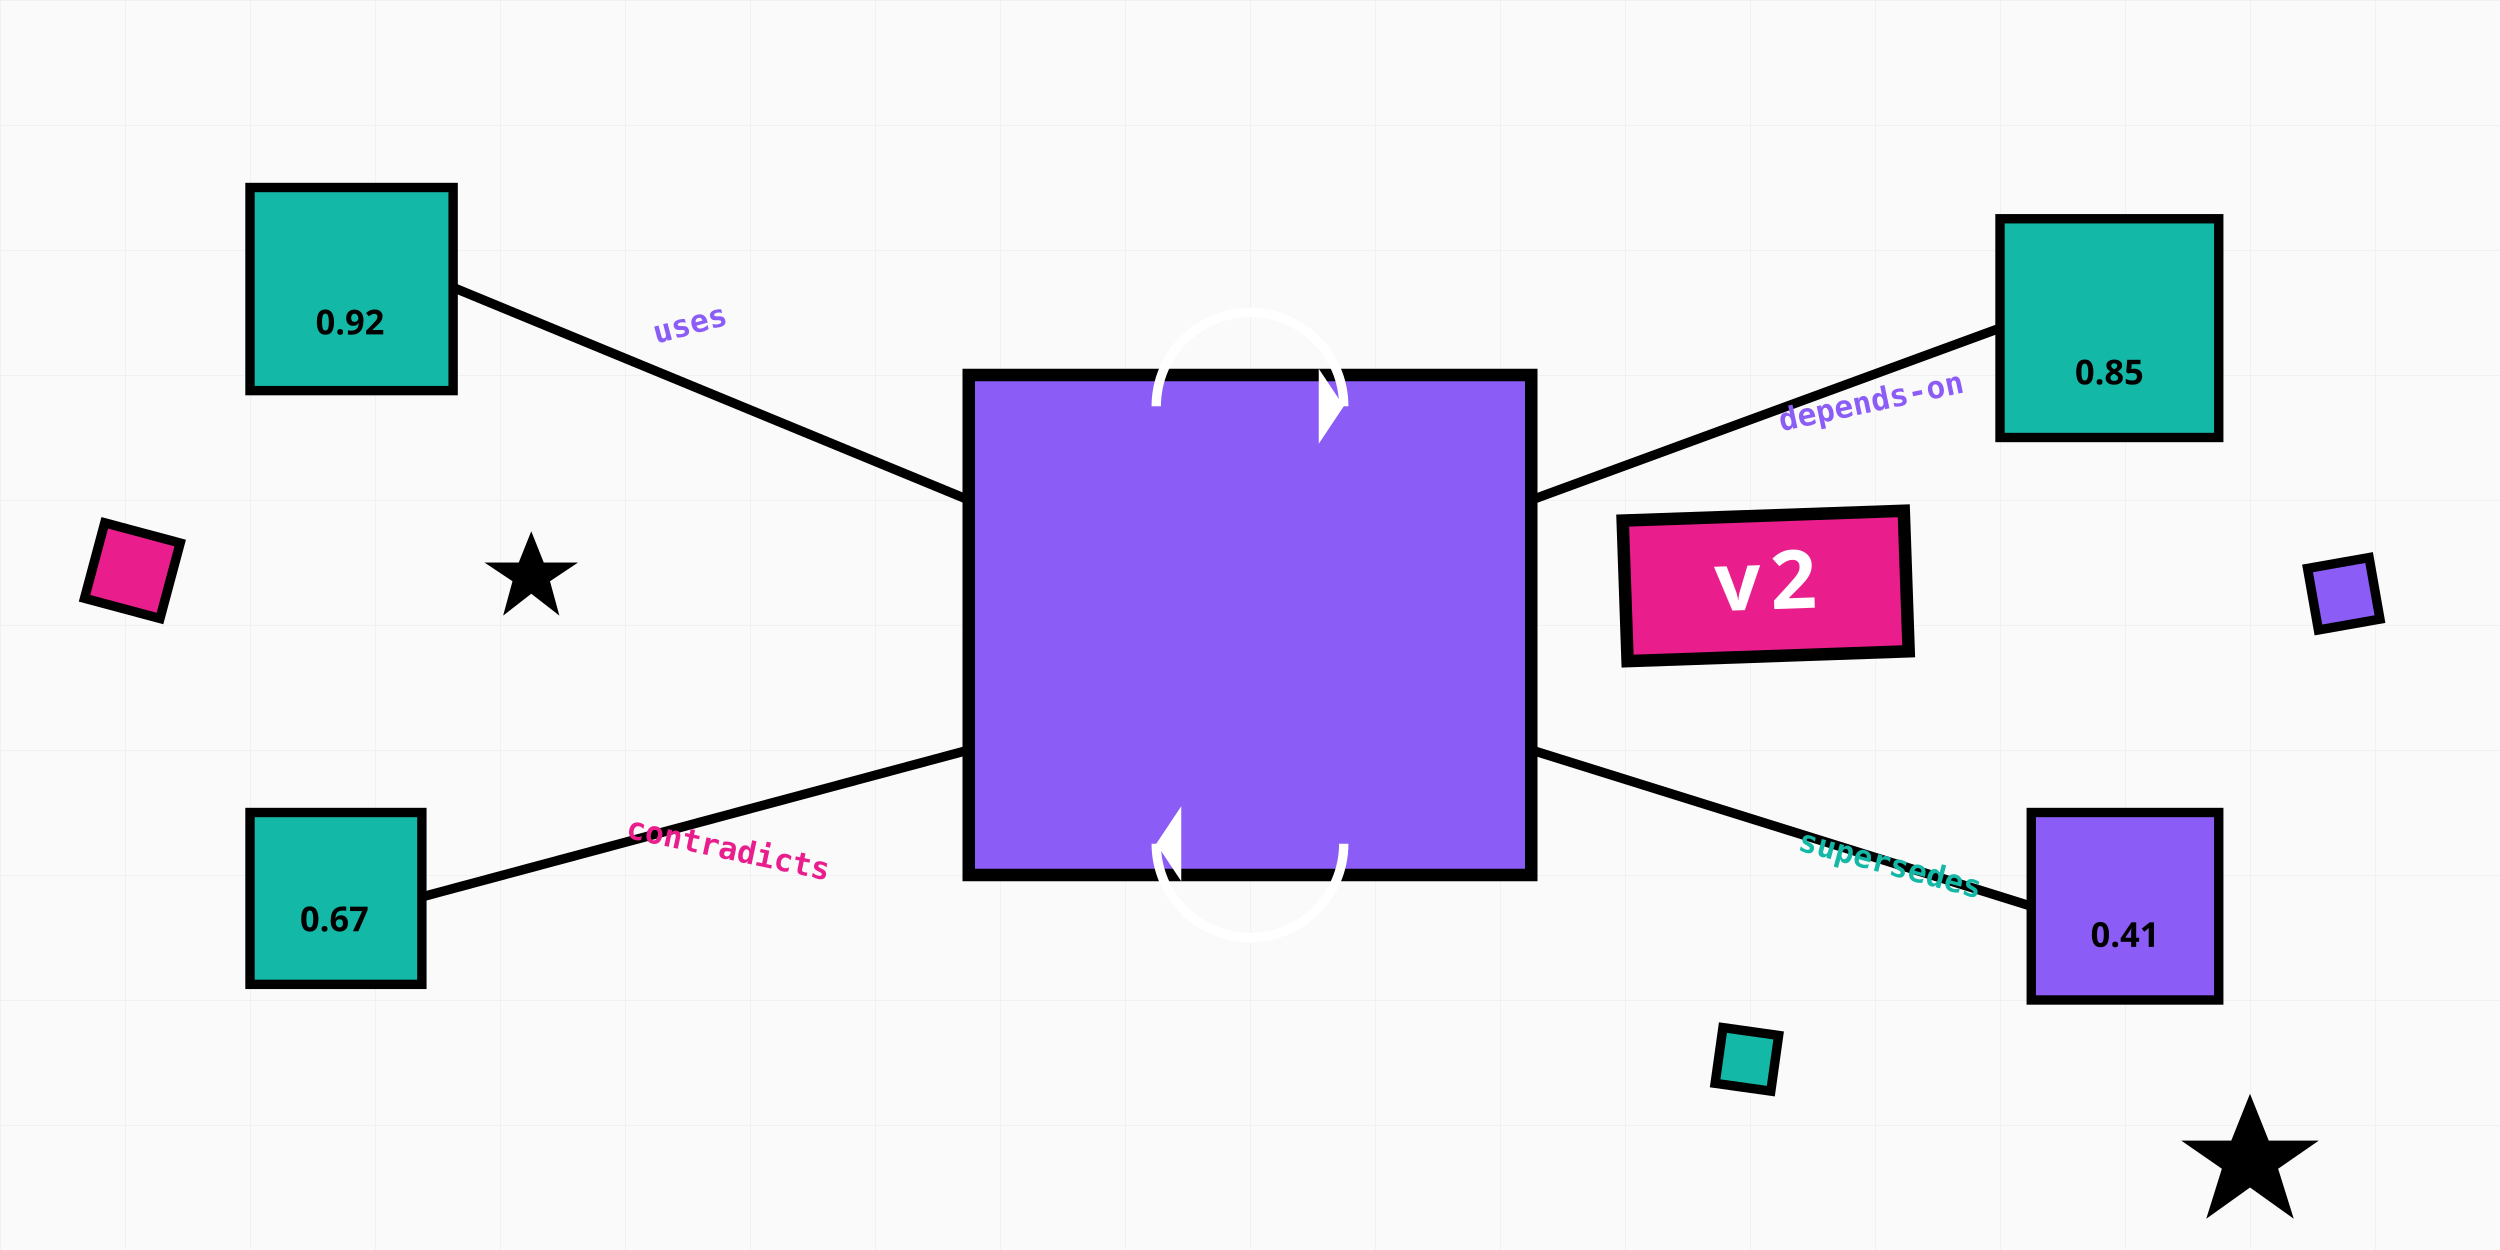
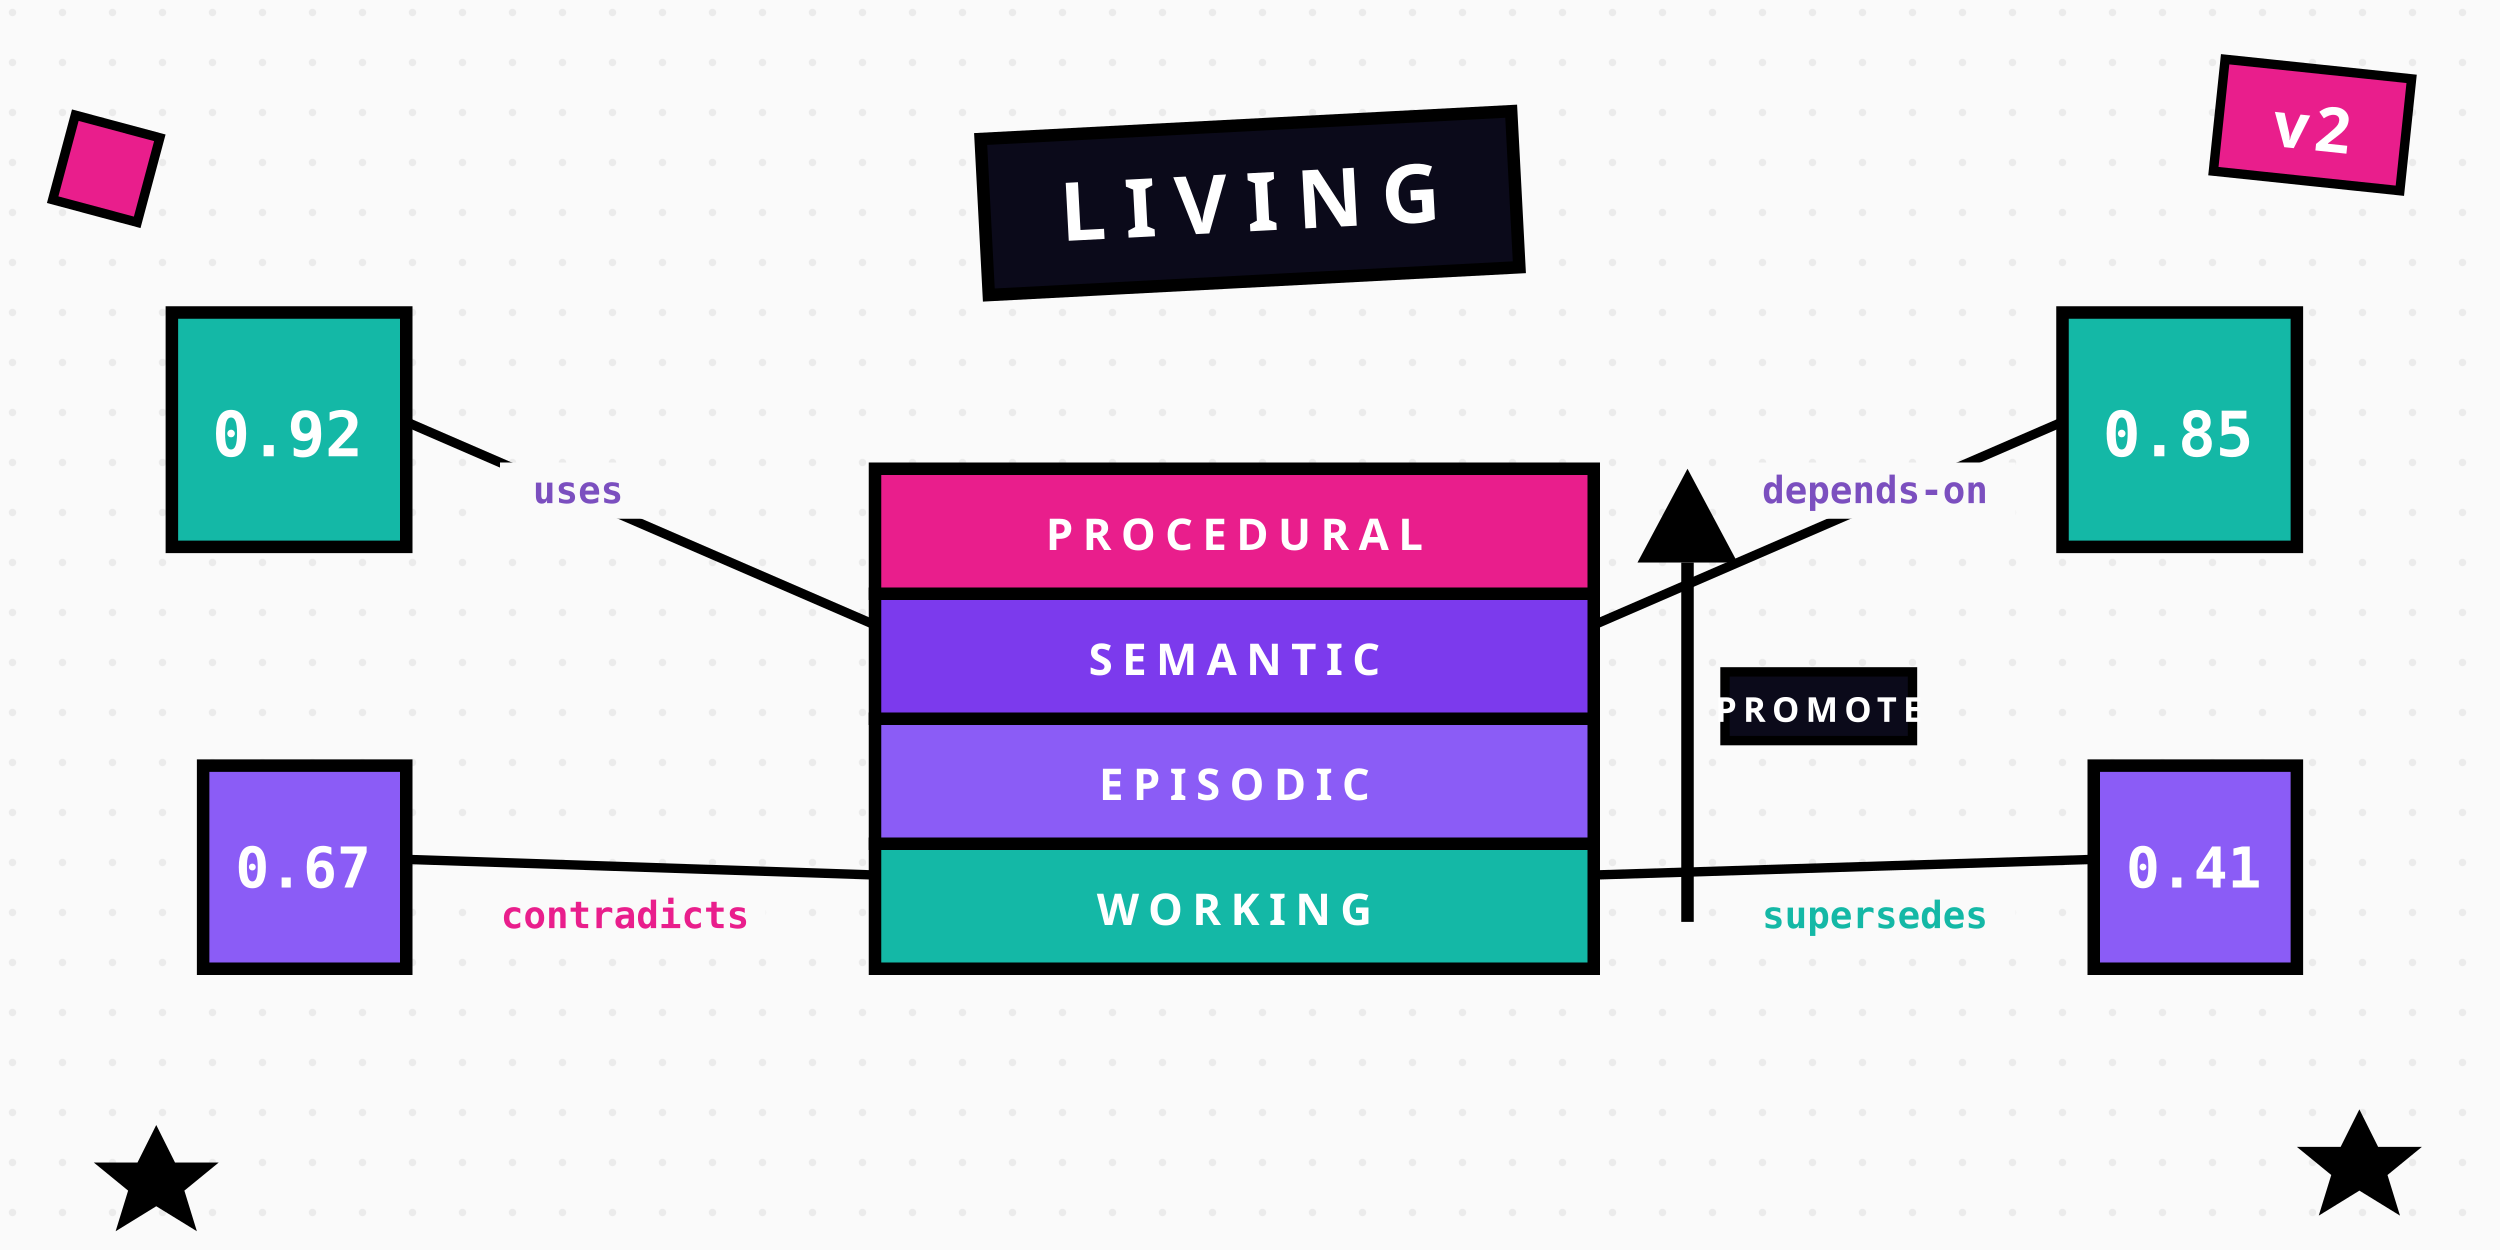
<svg xmlns="http://www.w3.org/2000/svg" viewBox="0 0 800 400">
  <rect width="800" height="400" fill="#FAFAFA" />
  <defs>
-     <pattern id="grid" x="0" y="0" width="40" height="40" patternUnits="userSpaceOnUse">
-       <path d="M 40 0 L 0 0 0 40" fill="none" stroke="#000" stroke-width="0.5" opacity="0.05" />
+     <pattern id="dotsv2" x="0" y="0" width="16" height="16" patternUnits="userSpaceOnUse">
+       <circle cx="4" cy="4" r="1.2" fill="#000" opacity="0.06" />
    </pattern>
  </defs>
-   <rect width="800" height="400" fill="url(#grid)" />
-   <rect x="310" y="120" width="180" height="160" fill="#8B5CF6" stroke="#000" stroke-width="4" />
-   <rect x="80" y="60" width="65" height="65" fill="#14B8A6" stroke="#000" stroke-width="3" />
-   <rect x="80" y="260" width="55" height="55" fill="#14B8A6" stroke="#000" stroke-width="3" />
-   <rect x="640" y="70" width="70" height="70" fill="#14B8A6" stroke="#000" stroke-width="3" />
-   <rect x="650" y="260" width="60" height="60" fill="#8B5CF6" stroke="#000" stroke-width="3" />
-   <line x1="145" y1="92" x2="310" y2="160" stroke="#000" stroke-width="3" />
-   <line x1="135" y1="287" x2="310" y2="240" stroke="#000" stroke-width="3" />
-   <line x1="490" y1="160" x2="640" y2="105" stroke="#000" stroke-width="3" />
-   <line x1="490" y1="240" x2="650" y2="290" stroke="#000" stroke-width="3" />
-   <path d="M 370 130 A 30 30 0 0 1 430 130" fill="none" stroke="#FFF" stroke-width="3" />
-   <polygon points="430,130 422,118 422,142" fill="#FFF" />
-   <path d="M 430 270 A 30 30 0 0 1 370 270" fill="none" stroke="#FFF" stroke-width="3" />
-   <polygon points="370,270 378,258 378,282" fill="#FFF" />
-   <rect x="520" y="165" width="90" height="45" fill="#E91E8C" stroke="#000" stroke-width="4" transform="rotate(-2 565 187)" />
-   <text x="565" y="195" font-family="system-ui, sans-serif" font-size="26" font-weight="900" fill="#FFF" text-anchor="middle" letter-spacing="3" transform="rotate(-2 565 187)">v2</text>
-   <text x="112" y="107" font-family="system-ui, sans-serif" font-size="11" font-weight="700" fill="#000" text-anchor="middle">0.92</text>
-   <text x="107" y="298" font-family="system-ui, sans-serif" font-size="11" font-weight="700" fill="#000" text-anchor="middle">0.67</text>
-   <text x="675" y="123" font-family="system-ui, sans-serif" font-size="11" font-weight="700" fill="#000" text-anchor="middle">0.85</text>
-   <text x="680" y="303" font-family="system-ui, sans-serif" font-size="11" font-weight="700" fill="#000" text-anchor="middle">0.41</text>
-   <text x="210" y="110" font-family="monospace" font-size="10" font-weight="700" fill="#8B5CF6" transform="rotate(-15 210 110)">uses</text>
-   <text x="200" y="268" font-family="monospace" font-size="10" font-weight="700" fill="#E91E8C" transform="rotate(12 200 268)">contradicts</text>
-   <text x="570" y="138" font-family="monospace" font-size="10" font-weight="700" fill="#8B5CF6" transform="rotate(-12 570 138)">depends-on</text>
-   <text x="575" y="272" font-family="monospace" font-size="10" font-weight="700" fill="#14B8A6" transform="rotate(15 575 272)">supersedes</text>
-   <rect x="30" y="170" width="25" height="25" fill="#E91E8C" stroke="#000" stroke-width="3" transform="rotate(15 42 182)" />
-   <rect x="740" y="180" width="20" height="20" fill="#8B5CF6" stroke="#000" stroke-width="3" transform="rotate(-10 750 190)" />
-   <rect x="550" y="330" width="18" height="18" fill="#14B8A6" stroke="#000" stroke-width="3" transform="rotate(8 559 339)" />
-   <polygon points="720,350 726,365 742,365 729,374 734,390 720,380 706,390 711,374 698,365 714,365" fill="#000" />
-   <polygon points="170,170 174,180 185,180 176,186 179,197 170,190 161,197 164,186 155,180 166,180" fill="#000" />
+   <rect width="800" height="400" fill="url(#dotsv2)" />
+   <rect x="55" y="100" width="75" height="75" fill="#14B8A6" stroke="#000" stroke-width="4" />
+   <rect x="65" y="245" width="65" height="65" fill="#8B5CF6" stroke="#000" stroke-width="4" />
+   <rect x="660" y="100" width="75" height="75" fill="#14B8A6" stroke="#000" stroke-width="4" />
+   <rect x="670" y="245" width="65" height="65" fill="#8B5CF6" stroke="#000" stroke-width="4" />
+   <text x="92" y="146" font-family="monospace" font-size="20" font-weight="900" fill="#FFF" text-anchor="middle">0.92</text>
+   <text x="97" y="284" font-family="monospace" font-size="18" font-weight="900" fill="#FFF" text-anchor="middle">0.67</text>
+   <text x="697" y="146" font-family="monospace" font-size="20" font-weight="900" fill="#FFF" text-anchor="middle">0.85</text>
+   <text x="702" y="284" font-family="monospace" font-size="18" font-weight="900" fill="#FFF" text-anchor="middle">0.41</text>
+   <line x1="130" y1="135" x2="280" y2="200" stroke="#000" stroke-width="3" />
+   <line x1="130" y1="275" x2="280" y2="280" stroke="#000" stroke-width="3" />
+   <line x1="510" y1="200" x2="660" y2="135" stroke="#000" stroke-width="3" />
+   <line x1="510" y1="280" x2="670" y2="275" stroke="#000" stroke-width="3" />
+   <rect x="160" y="148" width="50" height="18" fill="#FAFAFA" stroke="none" />
+   <text x="185" y="161" font-family="monospace" font-size="12" font-weight="700" fill="#7B4FBF" text-anchor="middle">uses</text>
+   <rect x="155" y="284" width="90" height="18" fill="#FAFAFA" stroke="none" />
+   <text x="200" y="297" font-family="monospace" font-size="12" font-weight="700" fill="#E91E8C" text-anchor="middle">contradicts</text>
+   <rect x="555" y="148" width="90" height="18" fill="#FAFAFA" stroke="none" />
+   <text x="600" y="161" font-family="monospace" font-size="12" font-weight="700" fill="#7B4FBF" text-anchor="middle">depends-on</text>
+   <rect x="555" y="284" width="90" height="18" fill="#FAFAFA" stroke="none" />
+   <text x="600" y="297" font-family="monospace" font-size="12" font-weight="700" fill="#14B8A6" text-anchor="middle">supersedes</text>
+   <rect x="280" y="270" width="230" height="40" fill="#14B8A6" stroke="#000" stroke-width="4" />
+   <text x="395" y="296" font-family="system-ui, sans-serif" font-size="14" font-weight="900" fill="#FFF" text-anchor="middle" letter-spacing="3">WORKING</text>
+   <rect x="280" y="230" width="230" height="40" fill="#8B5CF6" stroke="#000" stroke-width="4" />
+   <text x="395" y="256" font-family="system-ui, sans-serif" font-size="14" font-weight="900" fill="#FFF" text-anchor="middle" letter-spacing="3">EPISODIC</text>
+   <rect x="280" y="190" width="230" height="40" fill="#7C3AED" stroke="#000" stroke-width="4" />
+   <text x="395" y="216" font-family="system-ui, sans-serif" font-size="14" font-weight="900" fill="#FFF" text-anchor="middle" letter-spacing="3">SEMANTIC</text>
+   <rect x="280" y="150" width="230" height="40" fill="#E91E8C" stroke="#000" stroke-width="4" />
+   <text x="395" y="176" font-family="system-ui, sans-serif" font-size="14" font-weight="900" fill="#FFF" text-anchor="middle" letter-spacing="3">PROCEDURAL</text>
+   <line x1="540" y1="295" x2="540" y2="180" stroke="#000" stroke-width="4" />
+   <polygon points="540,150 524,180 556,180" fill="#000" />
+   <rect x="552" y="215" width="60" height="22" fill="#0B0A1A" stroke="#000" stroke-width="3" />
+   <text x="582" y="231" font-family="system-ui, sans-serif" font-size="11" font-weight="900" fill="#FFF" text-anchor="middle" letter-spacing="2">PROMOTE</text>
+   <rect x="315" y="40" width="170" height="50" fill="#0B0A1A" stroke="#000" stroke-width="4" transform="rotate(-3 400 65)" />
+   <text x="400" y="74" font-family="system-ui, sans-serif" font-size="26" font-weight="900" fill="#FFF" text-anchor="middle" letter-spacing="6" transform="rotate(-3 400 65)">LIVING</text>
+   <rect x="710" y="22" width="60" height="36" fill="#E91E8C" stroke="#000" stroke-width="3" transform="rotate(6 740 40)" />
+   <text x="740" y="48" font-family="system-ui, sans-serif" font-size="20" font-weight="900" fill="#FFF" text-anchor="middle" letter-spacing="2" transform="rotate(6 740 40)">v2</text>
+   <rect x="20" y="40" width="28" height="28" fill="#E91E8C" stroke="#000" stroke-width="3" transform="rotate(15 34 54)" />
+   <polygon points="50,360 56,372 70,372 59,381 63,394 50,386 37,394 41,381 30,372 44,372" fill="#000" />
+   <polygon points="755,355 761,367 775,367 764,376 768,389 755,381 742,389 746,376 735,367 749,367" fill="#000" />
</svg>
